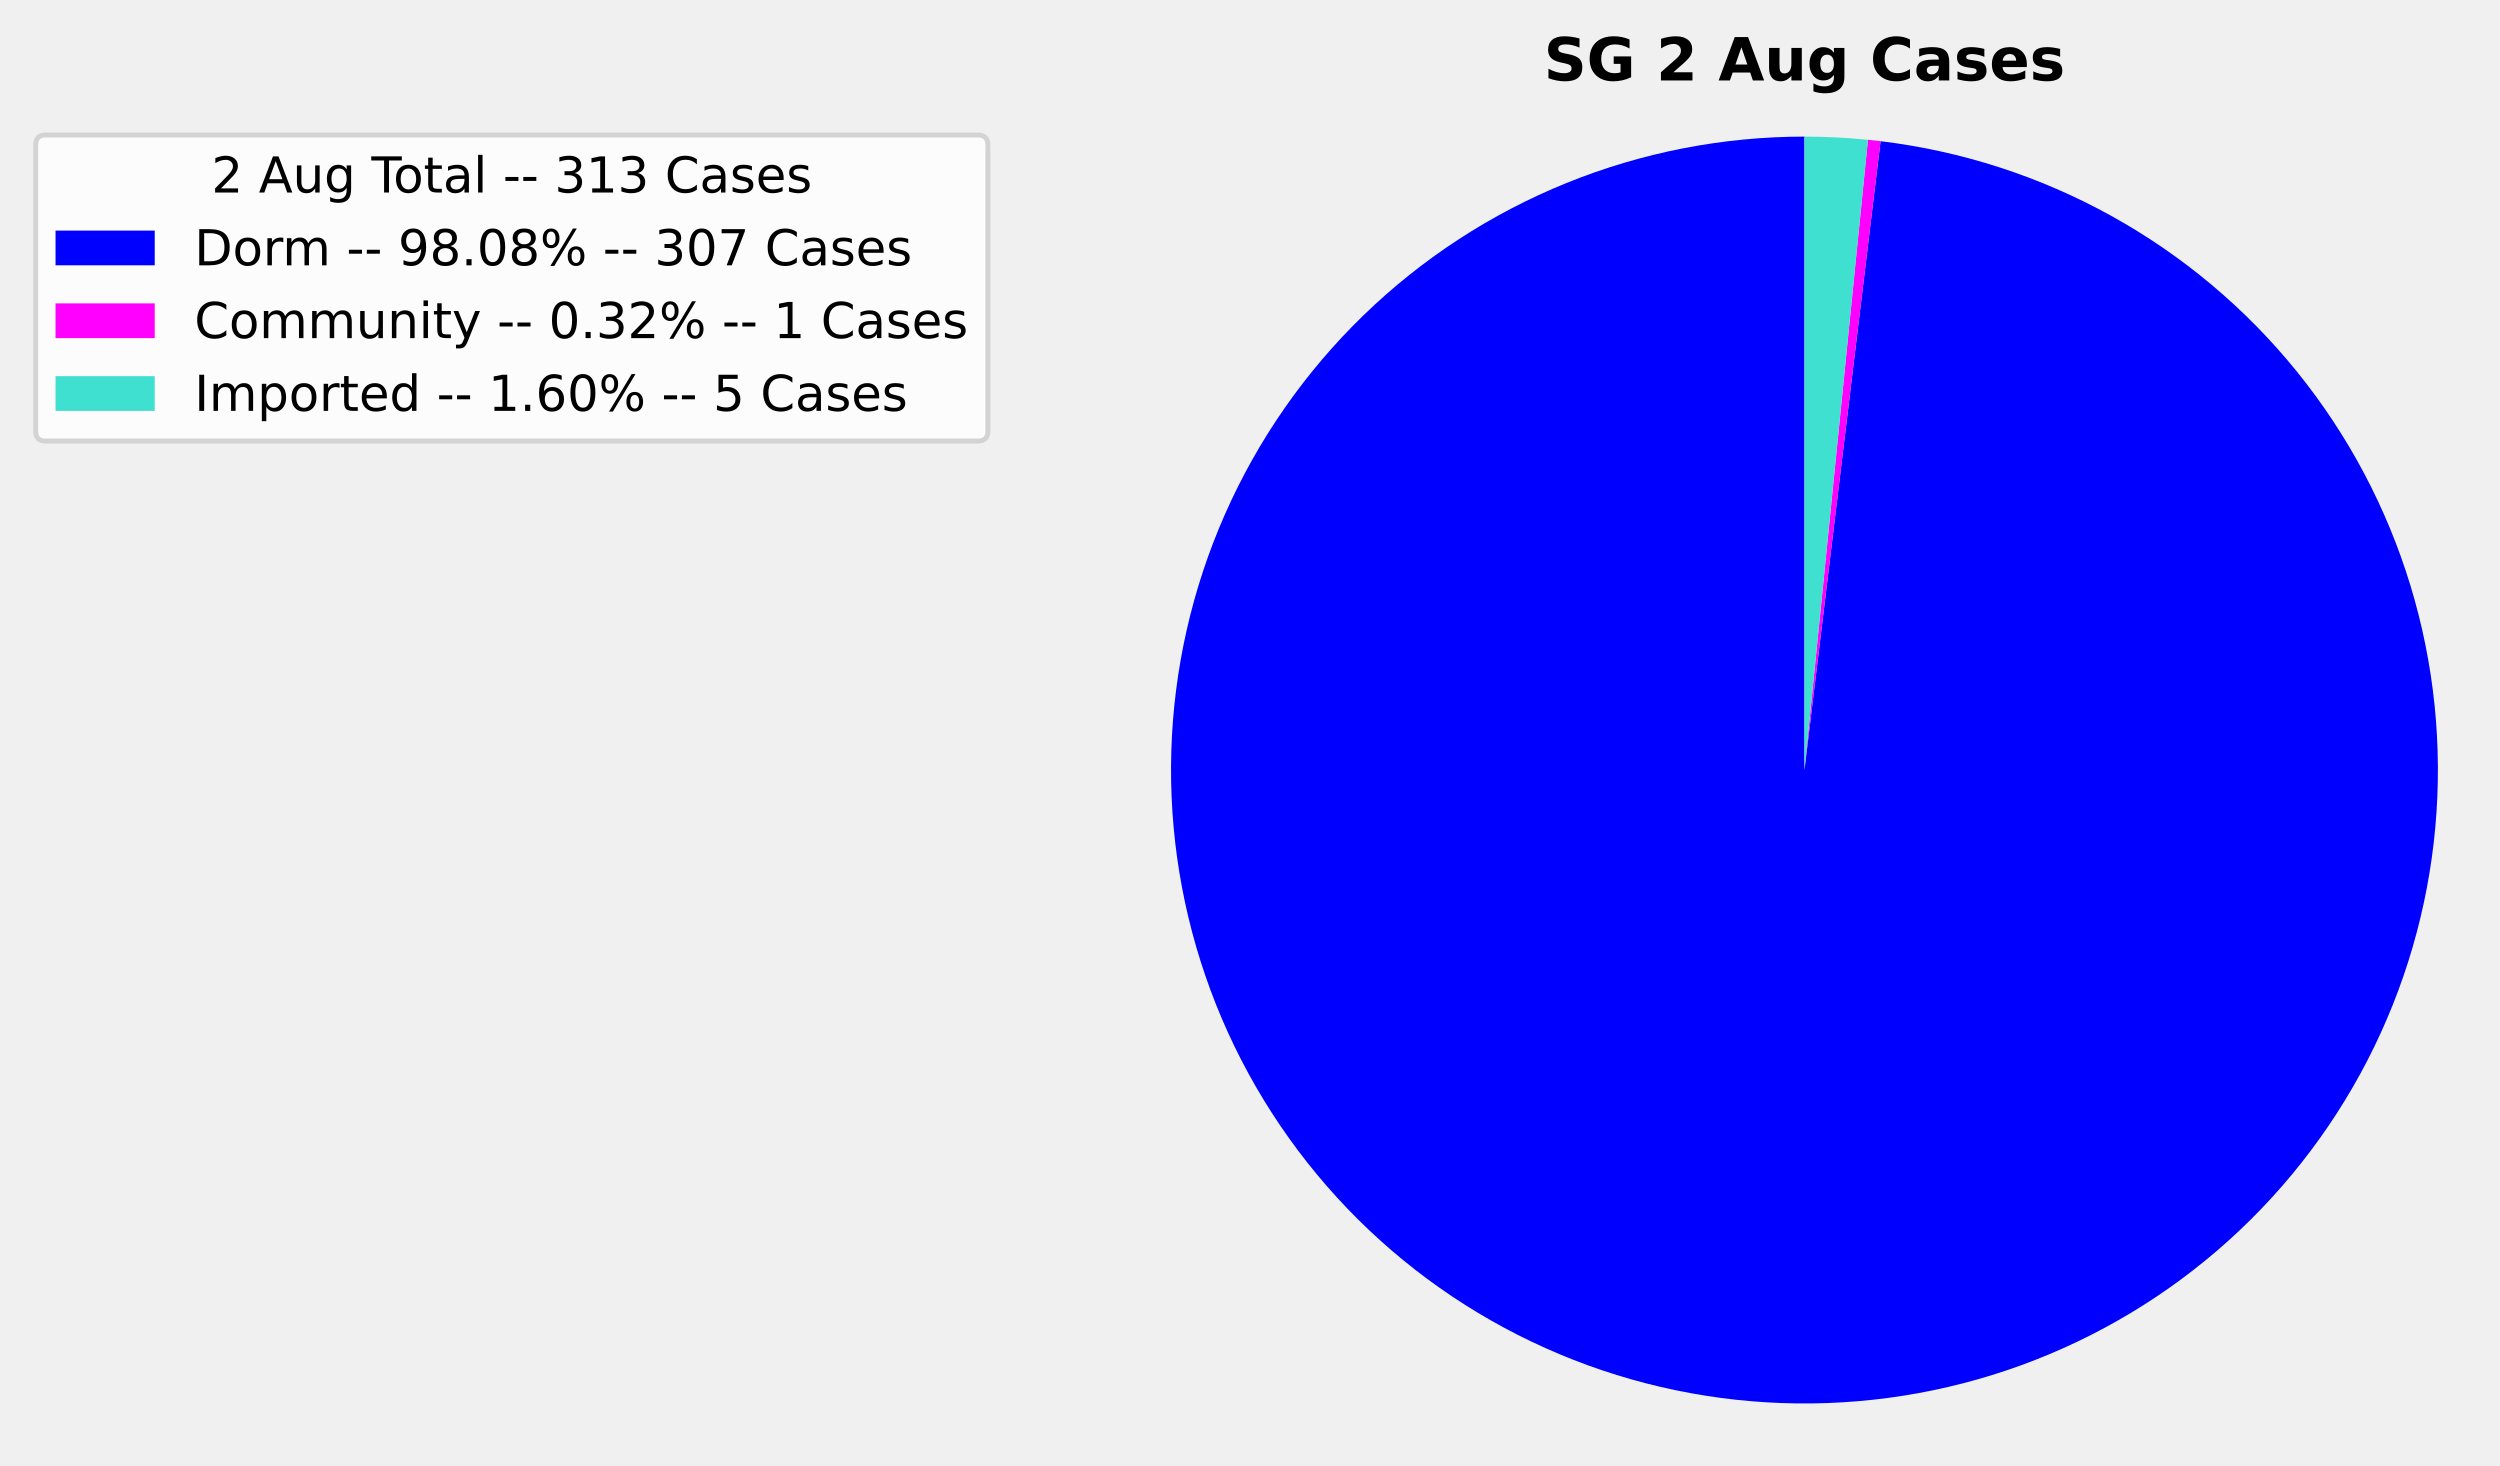
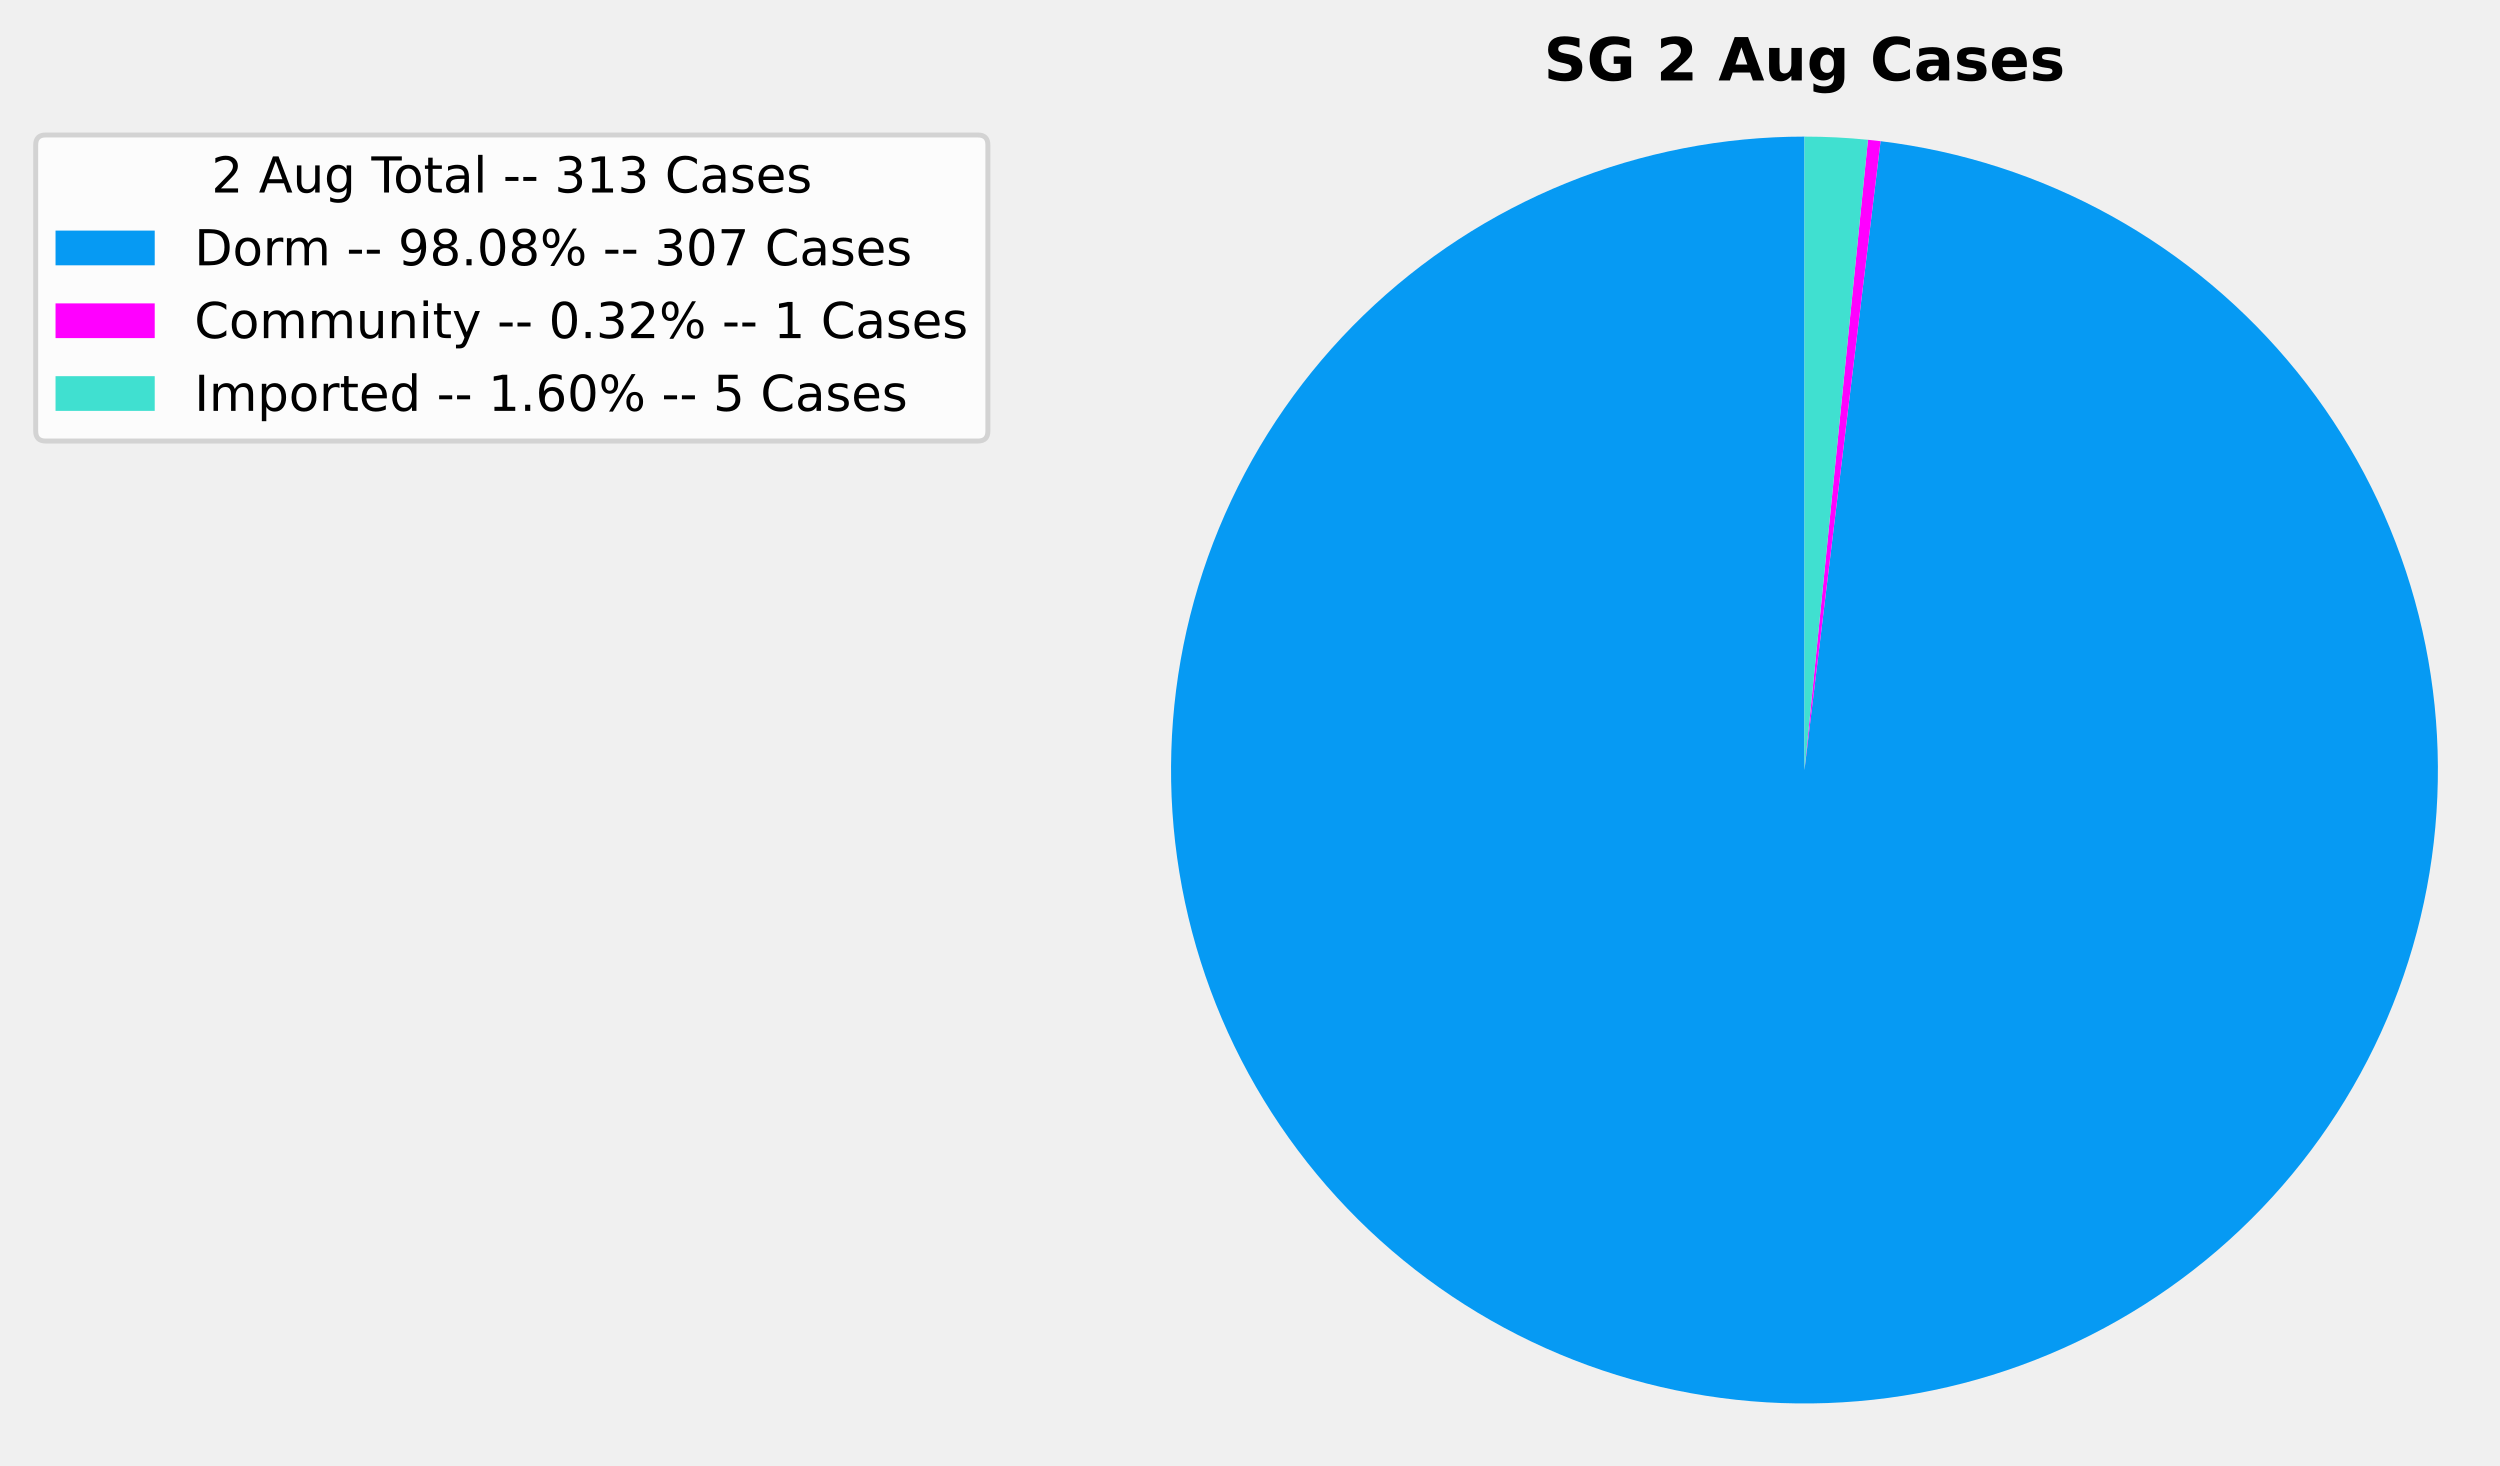
<svg xmlns="http://www.w3.org/2000/svg" xmlns:xlink="http://www.w3.org/1999/xlink" height="295.536pt" version="1.1" viewBox="0 0 504.133 295.536" width="504.133pt">
  <defs>
    <style type="text/css">
*{stroke-linecap:butt;stroke-linejoin:round;}
  </style>
  </defs>
  <g id="figure_1">
    <g id="patch_1">
      <path d="M -0 295.536  L 504.133 295.536  L 504.133 0  L -0 0  z " style="fill:none;" />
    </g>
    <g id="axes_1">
      <g id="patch_2">
-         <path d="M 363.877 27.547  C 347.426 27.547 331.13 30.724 315.885 36.905  C 300.64 43.086 286.731 52.154 274.925 63.609  C 263.119 75.065 253.637 88.694 247 103.746  C 240.363 118.798 236.696 134.992 236.201 151.435  C 235.705 167.878 238.391 184.262 244.11 199.687  C 249.829 215.111 258.474 229.286 269.569 241.432  C 280.664 253.577 294.002 263.466 308.847 270.553  C 323.693 277.64 339.768 281.793 356.189 282.783  C 372.609 283.773 389.068 281.581 404.657 276.329  C 420.246 271.078 434.675 262.863 447.149 252.139  C 459.623 241.414 469.909 228.381 477.44 213.755  C 484.971 199.13 489.606 183.187 491.09 166.803  C 492.574 150.42 490.879 133.903 486.099 118.163  C 481.318 102.422 473.542 87.753 463.198 74.961  C 452.854 62.17 440.136 51.497 425.744 43.529  C 411.352 35.561 395.555 30.449 379.224 28.472  L 363.877 155.28  L 363.877 27.547  z " style="fill:#0000ff;" />
+         <path d="M 363.877 27.547  C 347.426 27.547 331.13 30.724 315.885 36.905  C 300.64 43.086 286.731 52.154 274.925 63.609  C 263.119 75.065 253.637 88.694 247 103.746  C 240.363 118.798 236.696 134.992 236.201 151.435  C 235.705 167.878 238.391 184.262 244.11 199.687  C 249.829 215.111 258.474 229.286 269.569 241.432  C 280.664 253.577 294.002 263.466 308.847 270.553  C 323.693 277.64 339.768 281.793 356.189 282.783  C 372.609 283.773 389.068 281.581 404.657 276.329  C 420.246 271.078 434.675 262.863 447.149 252.139  C 459.623 241.414 469.909 228.381 477.44 213.755  C 484.971 199.13 489.606 183.187 491.09 166.803  C 492.574 150.42 490.879 133.903 486.099 118.163  C 481.318 102.422 473.542 87.753 463.198 74.961  C 452.854 62.17 440.136 51.497 425.744 43.529  C 411.352 35.561 395.555 30.449 379.224 28.472  L 363.877 155.28  L 363.877 27.547  z " style="fill:#069af3;" />
      </g>
      <g id="patch_3">
        <path d="M 379.224 28.472  C 378.8 28.421 378.375 28.371 377.951 28.324  C 377.526 28.277 377.101 28.232 376.676 28.189  L 363.877 155.28  L 379.224 28.472  z " style="fill:#ff00ff;" />
      </g>
      <g id="patch_4">
        <path d="M 376.676 28.189  C 374.55 27.975 372.418 27.815 370.284 27.707  C 368.15 27.6 366.013 27.547 363.877 27.547  L 363.877 155.28  L 376.676 28.189  z " style="fill:#40e0d0;" />
      </g>
      <g id="matplotlib.axis_1" />
      <g id="matplotlib.axis_2" />
      <g id="text_1">
        <defs>
          <path d="M 59.906 70.609  L 59.906 55.172  Q 53.906 57.859 48.188 59.219  Q 42.484 60.594 37.406 60.594  Q 30.672 60.594 27.438 58.734  Q 24.219 56.891 24.219 52.984  Q 24.219 50.047 26.391 48.406  Q 28.562 46.781 34.281 45.609  L 42.281 44  Q 54.438 41.547 59.562 36.562  Q 64.703 31.594 64.703 22.406  Q 64.703 10.359 57.547 4.469  Q 50.391 -1.422 35.688 -1.422  Q 28.766 -1.422 21.781 -0.094  Q 14.797 1.219 7.812 3.812  L 7.812 19.672  Q 14.797 15.969 21.312 14.078  Q 27.828 12.203 33.891 12.203  Q 40.047 12.203 43.312 14.25  Q 46.578 16.312 46.578 20.125  Q 46.578 23.531 44.359 25.391  Q 42.141 27.25 35.5 28.719  L 28.219 30.328  Q 17.281 32.672 12.219 37.797  Q 7.172 42.922 7.172 51.609  Q 7.172 62.5 14.203 68.359  Q 21.234 74.219 34.422 74.219  Q 40.438 74.219 46.781 73.312  Q 53.125 72.406 59.906 70.609  z " id="DejaVuSans-Bold-83" />
          <path d="M 74.703 5.422  Q 67.672 2 60.109 0.281  Q 52.547 -1.422 44.484 -1.422  Q 26.266 -1.422 15.625 8.766  Q 4.984 18.953 4.984 36.375  Q 4.984 54 15.812 64.109  Q 26.656 74.219 45.516 74.219  Q 52.781 74.219 59.438 72.844  Q 66.109 71.484 72.016 68.797  L 72.016 53.719  Q 65.922 57.172 59.891 58.875  Q 53.859 60.594 47.797 60.594  Q 36.578 60.594 30.5 54.312  Q 24.422 48.047 24.422 36.375  Q 24.422 24.812 30.281 18.5  Q 36.141 12.203 46.922 12.203  Q 49.859 12.203 52.375 12.562  Q 54.891 12.938 56.891 13.719  L 56.891 27.875  L 45.406 27.875  L 45.406 40.484  L 74.703 40.484  z " id="DejaVuSans-Bold-71" />
          <path id="DejaVuSans-Bold-32" />
          <path d="M 28.812 13.812  L 60.891 13.812  L 60.891 0  L 7.906 0  L 7.906 13.812  L 34.516 37.312  Q 38.094 40.531 39.797 43.609  Q 41.5 46.688 41.5 50  Q 41.5 55.125 38.062 58.25  Q 34.625 61.375 28.906 61.375  Q 24.516 61.375 19.281 59.5  Q 14.062 57.625 8.109 53.906  L 8.109 69.922  Q 14.453 72.016 20.656 73.109  Q 26.859 74.219 32.812 74.219  Q 45.906 74.219 53.156 68.453  Q 60.406 62.703 60.406 52.391  Q 60.406 46.438 57.328 41.281  Q 54.25 36.141 44.391 27.484  z " id="DejaVuSans-Bold-50" />
          <path d="M 53.422 13.281  L 24.031 13.281  L 19.391 0  L 0.484 0  L 27.484 72.906  L 49.906 72.906  L 76.906 0  L 58.016 0  z M 28.719 26.812  L 48.688 26.812  L 38.719 55.812  z " id="DejaVuSans-Bold-65" />
          <path d="M 7.812 21.297  L 7.812 54.688  L 25.391 54.688  L 25.391 49.219  Q 25.391 44.781 25.344 38.062  Q 25.297 31.344 25.297 29.109  Q 25.297 22.516 25.641 19.609  Q 25.984 16.703 26.812 15.375  Q 27.875 13.672 29.609 12.734  Q 31.344 11.812 33.594 11.812  Q 39.062 11.812 42.188 16.016  Q 45.312 20.219 45.312 27.688  L 45.312 54.688  L 62.797 54.688  L 62.797 0  L 45.312 0  L 45.312 7.906  Q 41.359 3.125 36.938 0.844  Q 32.516 -1.422 27.203 -1.422  Q 17.719 -1.422 12.766 4.391  Q 7.812 10.203 7.812 21.297  z " id="DejaVuSans-Bold-117" />
          <path d="M 45.609 9.281  Q 42 4.5 37.641 2.25  Q 33.297 0 27.594 0  Q 17.578 0 11.031 7.875  Q 4.5 15.766 4.5 27.984  Q 4.5 40.234 11.031 48.062  Q 17.578 55.906 27.594 55.906  Q 33.297 55.906 37.641 53.656  Q 42 51.422 45.609 46.578  L 45.609 54.688  L 63.188 54.688  L 63.188 5.516  Q 63.188 -7.672 54.859 -14.625  Q 46.531 -21.578 30.719 -21.578  Q 25.594 -21.578 20.797 -20.797  Q 16.016 -20.016 11.188 -18.406  L 11.188 -4.781  Q 15.766 -7.422 20.156 -8.719  Q 24.562 -10.016 29 -10.016  Q 37.594 -10.016 41.594 -6.25  Q 45.609 -2.484 45.609 5.516  z M 34.078 43.312  Q 28.656 43.312 25.625 39.297  Q 22.609 35.297 22.609 27.984  Q 22.609 20.453 25.531 16.578  Q 28.469 12.703 34.078 12.703  Q 39.547 12.703 42.578 16.703  Q 45.609 20.703 45.609 27.984  Q 45.609 35.297 42.578 39.297  Q 39.547 43.312 34.078 43.312  z " id="DejaVuSans-Bold-103" />
          <path d="M 67 4  Q 61.812 1.312 56.203 -0.047  Q 50.594 -1.422 44.484 -1.422  Q 26.266 -1.422 15.625 8.766  Q 4.984 18.953 4.984 36.375  Q 4.984 53.859 15.625 64.031  Q 26.266 74.219 44.484 74.219  Q 50.594 74.219 56.203 72.844  Q 61.812 71.484 67 68.797  L 67 53.719  Q 61.766 57.281 56.688 58.938  Q 51.609 60.594 46 60.594  Q 35.938 60.594 30.172 54.141  Q 24.422 47.703 24.422 36.375  Q 24.422 25.094 30.172 18.641  Q 35.938 12.203 46 12.203  Q 51.609 12.203 56.688 13.859  Q 61.766 15.531 67 19.094  z " id="DejaVuSans-Bold-67" />
          <path d="M 32.906 24.609  Q 27.438 24.609 24.672 22.75  Q 21.922 20.906 21.922 17.281  Q 21.922 13.969 24.141 12.078  Q 26.375 10.203 30.328 10.203  Q 35.25 10.203 38.625 13.734  Q 42 17.281 42 22.609  L 42 24.609  z M 59.625 31.203  L 59.625 0  L 42 0  L 42 8.109  Q 38.484 3.125 34.078 0.844  Q 29.688 -1.422 23.391 -1.422  Q 14.891 -1.422 9.594 3.531  Q 4.297 8.5 4.297 16.406  Q 4.297 26.031 10.906 30.516  Q 17.531 35.016 31.688 35.016  L 42 35.016  L 42 36.375  Q 42 40.531 38.719 42.453  Q 35.453 44.391 28.516 44.391  Q 22.906 44.391 18.062 43.266  Q 13.234 42.141 9.078 39.891  L 9.078 53.219  Q 14.703 54.594 20.359 55.297  Q 26.031 56 31.688 56  Q 46.484 56 53.047 50.172  Q 59.625 44.344 59.625 31.203  z " id="DejaVuSans-Bold-97" />
          <path d="M 51.125 52.984  L 51.125 39.703  Q 45.516 42.047 40.281 43.219  Q 35.062 44.391 30.422 44.391  Q 25.438 44.391 23.016 43.141  Q 20.609 41.891 20.609 39.312  Q 20.609 37.203 22.438 36.078  Q 24.266 34.969 29 34.422  L 32.078 33.984  Q 45.516 32.281 50.141 28.375  Q 54.781 24.469 54.781 16.109  Q 54.781 7.375 48.328 2.969  Q 41.891 -1.422 29.109 -1.422  Q 23.688 -1.422 17.891 -0.562  Q 12.109 0.297 6 2  L 6 15.281  Q 11.234 12.75 16.719 11.469  Q 22.219 10.203 27.875 10.203  Q 33.016 10.203 35.594 11.609  Q 38.188 13.031 38.188 15.828  Q 38.188 18.172 36.406 19.312  Q 34.625 20.453 29.297 21.094  L 26.219 21.484  Q 14.547 22.953 9.859 26.906  Q 5.172 30.859 5.172 38.922  Q 5.172 47.609 11.125 51.797  Q 17.094 56 29.391 56  Q 34.234 56 39.547 55.266  Q 44.875 54.547 51.125 52.984  z " id="DejaVuSans-Bold-115" />
          <path d="M 62.984 27.484  L 62.984 22.516  L 22.125 22.516  Q 22.75 16.359 26.562 13.281  Q 30.375 10.203 37.203 10.203  Q 42.719 10.203 48.5 11.844  Q 54.297 13.484 60.406 16.797  L 60.406 3.328  Q 54.203 0.984 48 -0.219  Q 41.797 -1.422 35.594 -1.422  Q 20.75 -1.422 12.516 6.125  Q 4.297 13.672 4.297 27.297  Q 4.297 40.672 12.375 48.328  Q 20.453 56 34.625 56  Q 47.516 56 55.25 48.234  Q 62.984 40.484 62.984 27.484  z M 45.016 33.297  Q 45.016 38.281 42.109 41.328  Q 39.203 44.391 34.516 44.391  Q 29.438 44.391 26.266 41.531  Q 23.094 38.672 22.312 33.297  z " id="DejaVuSans-Bold-101" />
        </defs>
        <g transform="translate(311.3166 16.22437)scale(0.12 -0.12)">
          <use xlink:href="#DejaVuSans-Bold-83" />
          <use x="72.021" xlink:href="#DejaVuSans-Bold-71" />
          <use x="154.102" xlink:href="#DejaVuSans-Bold-32" />
          <use x="188.916" xlink:href="#DejaVuSans-Bold-50" />
          <use x="258.496" xlink:href="#DejaVuSans-Bold-32" />
          <use x="293.311" xlink:href="#DejaVuSans-Bold-65" />
          <use x="370.703" xlink:href="#DejaVuSans-Bold-117" />
          <use x="441.895" xlink:href="#DejaVuSans-Bold-103" />
          <use x="513.477" xlink:href="#DejaVuSans-Bold-32" />
          <use x="548.291" xlink:href="#DejaVuSans-Bold-67" />
          <use x="621.68" xlink:href="#DejaVuSans-Bold-97" />
          <use x="689.16" xlink:href="#DejaVuSans-Bold-115" />
          <use x="748.682" xlink:href="#DejaVuSans-Bold-101" />
          <use x="816.504" xlink:href="#DejaVuSans-Bold-115" />
        </g>
      </g>
      <g id="legend_1">
        <g id="patch_5">
          <path d="M 9.2 88.937  L 197.209 88.937  Q 199.209 88.937 199.209 86.937  L 199.209 29.224  Q 199.209 27.224 197.209 27.224  L 9.2 27.224  Q 7.2 27.224 7.2 29.224  L 7.2 86.937  Q 7.2 88.937 9.2 88.937  z " style="fill:#ffffff;opacity:0.8;stroke:#cccccc;stroke-linejoin:miter;" />
        </g>
        <g id="text_2">
          <defs>
            <path d="M 19.188 8.297  L 53.609 8.297  L 53.609 0  L 7.328 0  L 7.328 8.297  Q 12.938 14.109 22.625 23.891  Q 32.328 33.688 34.812 36.531  Q 39.547 41.844 41.422 45.531  Q 43.312 49.219 43.312 52.781  Q 43.312 58.594 39.234 62.25  Q 35.156 65.922 28.609 65.922  Q 23.969 65.922 18.812 64.312  Q 13.672 62.703 7.812 59.422  L 7.812 69.391  Q 13.766 71.781 18.938 73  Q 24.125 74.219 28.422 74.219  Q 39.75 74.219 46.484 68.547  Q 53.219 62.891 53.219 53.422  Q 53.219 48.922 51.531 44.891  Q 49.859 40.875 45.406 35.406  Q 44.188 33.984 37.641 27.219  Q 31.109 20.453 19.188 8.297  z " id="DejaVuSans-50" />
            <path id="DejaVuSans-32" />
            <path d="M 34.188 63.188  L 20.797 26.906  L 47.609 26.906  z M 28.609 72.906  L 39.797 72.906  L 67.578 0  L 57.328 0  L 50.688 18.703  L 17.828 18.703  L 11.188 0  L 0.781 0  z " id="DejaVuSans-65" />
            <path d="M 8.5 21.578  L 8.5 54.688  L 17.484 54.688  L 17.484 21.922  Q 17.484 14.156 20.5 10.266  Q 23.531 6.391 29.594 6.391  Q 36.859 6.391 41.078 11.031  Q 45.312 15.672 45.312 23.688  L 45.312 54.688  L 54.297 54.688  L 54.297 0  L 45.312 0  L 45.312 8.406  Q 42.047 3.422 37.719 1  Q 33.406 -1.422 27.688 -1.422  Q 18.266 -1.422 13.375 4.438  Q 8.5 10.297 8.5 21.578  z M 31.109 56  z " id="DejaVuSans-117" />
            <path d="M 45.406 27.984  Q 45.406 37.75 41.375 43.109  Q 37.359 48.484 30.078 48.484  Q 22.859 48.484 18.828 43.109  Q 14.797 37.75 14.797 27.984  Q 14.797 18.266 18.828 12.891  Q 22.859 7.516 30.078 7.516  Q 37.359 7.516 41.375 12.891  Q 45.406 18.266 45.406 27.984  z M 54.391 6.781  Q 54.391 -7.172 48.188 -13.984  Q 42 -20.797 29.203 -20.797  Q 24.469 -20.797 20.266 -20.094  Q 16.062 -19.391 12.109 -17.922  L 12.109 -9.188  Q 16.062 -11.328 19.922 -12.344  Q 23.781 -13.375 27.781 -13.375  Q 36.625 -13.375 41.016 -8.766  Q 45.406 -4.156 45.406 5.172  L 45.406 9.625  Q 42.625 4.781 38.281 2.391  Q 33.938 0 27.875 0  Q 17.828 0 11.672 7.656  Q 5.516 15.328 5.516 27.984  Q 5.516 40.672 11.672 48.328  Q 17.828 56 27.875 56  Q 33.938 56 38.281 53.609  Q 42.625 51.219 45.406 46.391  L 45.406 54.688  L 54.391 54.688  z " id="DejaVuSans-103" />
            <path d="M -0.297 72.906  L 61.375 72.906  L 61.375 64.594  L 35.5 64.594  L 35.5 0  L 25.594 0  L 25.594 64.594  L -0.297 64.594  z " id="DejaVuSans-84" />
            <path d="M 30.609 48.391  Q 23.391 48.391 19.188 42.75  Q 14.984 37.109 14.984 27.297  Q 14.984 17.484 19.156 11.844  Q 23.344 6.203 30.609 6.203  Q 37.797 6.203 41.984 11.859  Q 46.188 17.531 46.188 27.297  Q 46.188 37.016 41.984 42.703  Q 37.797 48.391 30.609 48.391  z M 30.609 56  Q 42.328 56 49.016 48.375  Q 55.719 40.766 55.719 27.297  Q 55.719 13.875 49.016 6.219  Q 42.328 -1.422 30.609 -1.422  Q 18.844 -1.422 12.172 6.219  Q 5.516 13.875 5.516 27.297  Q 5.516 40.766 12.172 48.375  Q 18.844 56 30.609 56  z " id="DejaVuSans-111" />
            <path d="M 18.312 70.219  L 18.312 54.688  L 36.812 54.688  L 36.812 47.703  L 18.312 47.703  L 18.312 18.016  Q 18.312 11.328 20.141 9.422  Q 21.969 7.516 27.594 7.516  L 36.812 7.516  L 36.812 0  L 27.594 0  Q 17.188 0 13.234 3.875  Q 9.281 7.766 9.281 18.016  L 9.281 47.703  L 2.688 47.703  L 2.688 54.688  L 9.281 54.688  L 9.281 70.219  z " id="DejaVuSans-116" />
            <path d="M 34.281 27.484  Q 23.391 27.484 19.188 25  Q 14.984 22.516 14.984 16.5  Q 14.984 11.719 18.141 8.906  Q 21.297 6.109 26.703 6.109  Q 34.188 6.109 38.703 11.406  Q 43.219 16.703 43.219 25.484  L 43.219 27.484  z M 52.203 31.203  L 52.203 0  L 43.219 0  L 43.219 8.297  Q 40.141 3.328 35.547 0.953  Q 30.953 -1.422 24.312 -1.422  Q 15.922 -1.422 10.953 3.297  Q 6 8.016 6 15.922  Q 6 25.141 12.172 29.828  Q 18.359 34.516 30.609 34.516  L 43.219 34.516  L 43.219 35.406  Q 43.219 41.609 39.141 45  Q 35.062 48.391 27.688 48.391  Q 23 48.391 18.547 47.266  Q 14.109 46.141 10.016 43.891  L 10.016 52.203  Q 14.938 54.109 19.578 55.047  Q 24.219 56 28.609 56  Q 40.484 56 46.344 49.844  Q 52.203 43.703 52.203 31.203  z " id="DejaVuSans-97" />
            <path d="M 9.422 75.984  L 18.406 75.984  L 18.406 0  L 9.422 0  z " id="DejaVuSans-108" />
            <path d="M 4.891 31.391  L 31.203 31.391  L 31.203 23.391  L 4.891 23.391  z " id="DejaVuSans-45" />
            <path d="M 40.578 39.312  Q 47.656 37.797 51.625 33  Q 55.609 28.219 55.609 21.188  Q 55.609 10.406 48.188 4.484  Q 40.766 -1.422 27.094 -1.422  Q 22.516 -1.422 17.656 -0.516  Q 12.797 0.391 7.625 2.203  L 7.625 11.719  Q 11.719 9.328 16.594 8.109  Q 21.484 6.891 26.812 6.891  Q 36.078 6.891 40.938 10.547  Q 45.797 14.203 45.797 21.188  Q 45.797 27.641 41.281 31.266  Q 36.766 34.906 28.719 34.906  L 20.219 34.906  L 20.219 43.016  L 29.109 43.016  Q 36.375 43.016 40.234 45.922  Q 44.094 48.828 44.094 54.297  Q 44.094 59.906 40.109 62.906  Q 36.141 65.922 28.719 65.922  Q 24.656 65.922 20.016 65.031  Q 15.375 64.156 9.812 62.312  L 9.812 71.094  Q 15.438 72.656 20.344 73.438  Q 25.25 74.219 29.594 74.219  Q 40.828 74.219 47.359 69.109  Q 53.906 64.016 53.906 55.328  Q 53.906 49.266 50.438 45.094  Q 46.969 40.922 40.578 39.312  z " id="DejaVuSans-51" />
            <path d="M 12.406 8.297  L 28.516 8.297  L 28.516 63.922  L 10.984 60.406  L 10.984 69.391  L 28.422 72.906  L 38.281 72.906  L 38.281 8.297  L 54.391 8.297  L 54.391 0  L 12.406 0  z " id="DejaVuSans-49" />
            <path d="M 64.406 67.281  L 64.406 56.891  Q 59.422 61.531 53.781 63.812  Q 48.141 66.109 41.797 66.109  Q 29.297 66.109 22.656 58.469  Q 16.016 50.828 16.016 36.375  Q 16.016 21.969 22.656 14.328  Q 29.297 6.688 41.797 6.688  Q 48.141 6.688 53.781 8.984  Q 59.422 11.281 64.406 15.922  L 64.406 5.609  Q 59.234 2.094 53.438 0.328  Q 47.656 -1.422 41.219 -1.422  Q 24.656 -1.422 15.125 8.703  Q 5.609 18.844 5.609 36.375  Q 5.609 53.953 15.125 64.078  Q 24.656 74.219 41.219 74.219  Q 47.75 74.219 53.531 72.484  Q 59.328 70.75 64.406 67.281  z " id="DejaVuSans-67" />
            <path d="M 44.281 53.078  L 44.281 44.578  Q 40.484 46.531 36.375 47.5  Q 32.281 48.484 27.875 48.484  Q 21.188 48.484 17.844 46.438  Q 14.5 44.391 14.5 40.281  Q 14.5 37.156 16.891 35.375  Q 19.281 33.594 26.516 31.984  L 29.594 31.297  Q 39.156 29.25 43.188 25.516  Q 47.219 21.781 47.219 15.094  Q 47.219 7.469 41.188 3.016  Q 35.156 -1.422 24.609 -1.422  Q 20.219 -1.422 15.453 -0.562  Q 10.688 0.297 5.422 2  L 5.422 11.281  Q 10.406 8.688 15.234 7.391  Q 20.062 6.109 24.812 6.109  Q 31.156 6.109 34.562 8.281  Q 37.984 10.453 37.984 14.406  Q 37.984 18.062 35.516 20.016  Q 33.062 21.969 24.703 23.781  L 21.578 24.516  Q 13.234 26.266 9.516 29.906  Q 5.812 33.547 5.812 39.891  Q 5.812 47.609 11.281 51.797  Q 16.75 56 26.812 56  Q 31.781 56 36.172 55.266  Q 40.578 54.547 44.281 53.078  z " id="DejaVuSans-115" />
            <path d="M 56.203 29.594  L 56.203 25.203  L 14.891 25.203  Q 15.484 15.922 20.484 11.062  Q 25.484 6.203 34.422 6.203  Q 39.594 6.203 44.453 7.469  Q 49.312 8.734 54.109 11.281  L 54.109 2.781  Q 49.266 0.734 44.188 -0.344  Q 39.109 -1.422 33.891 -1.422  Q 20.797 -1.422 13.156 6.188  Q 5.516 13.812 5.516 26.812  Q 5.516 40.234 12.766 48.109  Q 20.016 56 32.328 56  Q 43.359 56 49.781 48.891  Q 56.203 41.797 56.203 29.594  z M 47.219 32.234  Q 47.125 39.594 43.094 43.984  Q 39.062 48.391 32.422 48.391  Q 24.906 48.391 20.391 44.141  Q 15.875 39.891 15.188 32.172  z " id="DejaVuSans-101" />
          </defs>
          <g transform="translate(42.64531 38.82281)scale(0.1 -0.1)">
            <use xlink:href="#DejaVuSans-50" />
            <use x="63.623" xlink:href="#DejaVuSans-32" />
            <use x="95.41" xlink:href="#DejaVuSans-65" />
            <use x="163.818" xlink:href="#DejaVuSans-117" />
            <use x="227.197" xlink:href="#DejaVuSans-103" />
            <use x="290.674" xlink:href="#DejaVuSans-32" />
            <use x="322.461" xlink:href="#DejaVuSans-84" />
            <use x="366.545" xlink:href="#DejaVuSans-111" />
            <use x="427.727" xlink:href="#DejaVuSans-116" />
            <use x="466.936" xlink:href="#DejaVuSans-97" />
            <use x="528.215" xlink:href="#DejaVuSans-108" />
            <use x="555.998" xlink:href="#DejaVuSans-32" />
            <use x="587.785" xlink:href="#DejaVuSans-45" />
            <use x="623.869" xlink:href="#DejaVuSans-45" />
            <use x="659.953" xlink:href="#DejaVuSans-32" />
            <use x="691.74" xlink:href="#DejaVuSans-51" />
            <use x="755.363" xlink:href="#DejaVuSans-49" />
            <use x="818.986" xlink:href="#DejaVuSans-51" />
            <use x="882.609" xlink:href="#DejaVuSans-32" />
            <use x="914.396" xlink:href="#DejaVuSans-67" />
            <use x="984.221" xlink:href="#DejaVuSans-97" />
            <use x="1045.5" xlink:href="#DejaVuSans-115" />
            <use x="1097.6" xlink:href="#DejaVuSans-101" />
            <use x="1159.123" xlink:href="#DejaVuSans-115" />
          </g>
        </g>
        <g id="patch_6">
-           <path d="M 11.2 53.501  L 31.2 53.501  L 31.2 46.501  L 11.2 46.501  z " style="fill:#0000ff;" />
+           <path d="M 11.2 53.501  L 31.2 53.501  L 31.2 46.501  L 11.2 46.501  z " style="fill:#069af3;" />
        </g>
        <g id="text_3">
          <defs>
            <path d="M 19.672 64.797  L 19.672 8.109  L 31.594 8.109  Q 46.688 8.109 53.688 14.938  Q 60.688 21.781 60.688 36.531  Q 60.688 51.172 53.688 57.984  Q 46.688 64.797 31.594 64.797  z M 9.812 72.906  L 30.078 72.906  Q 51.266 72.906 61.172 64.094  Q 71.094 55.281 71.094 36.531  Q 71.094 17.672 61.125 8.828  Q 51.172 0 30.078 0  L 9.812 0  z " id="DejaVuSans-68" />
            <path d="M 41.109 46.297  Q 39.594 47.172 37.812 47.578  Q 36.031 48 33.891 48  Q 26.266 48 22.188 43.047  Q 18.109 38.094 18.109 28.812  L 18.109 0  L 9.078 0  L 9.078 54.688  L 18.109 54.688  L 18.109 46.188  Q 20.953 51.172 25.484 53.578  Q 30.031 56 36.531 56  Q 37.453 56 38.578 55.875  Q 39.703 55.766 41.062 55.516  z " id="DejaVuSans-114" />
            <path d="M 52 44.188  Q 55.375 50.25 60.062 53.125  Q 64.75 56 71.094 56  Q 79.641 56 84.281 50.016  Q 88.922 44.047 88.922 33.016  L 88.922 0  L 79.891 0  L 79.891 32.719  Q 79.891 40.578 77.094 44.375  Q 74.312 48.188 68.609 48.188  Q 61.625 48.188 57.562 43.547  Q 53.516 38.922 53.516 30.906  L 53.516 0  L 44.484 0  L 44.484 32.719  Q 44.484 40.625 41.703 44.406  Q 38.922 48.188 33.109 48.188  Q 26.219 48.188 22.156 43.531  Q 18.109 38.875 18.109 30.906  L 18.109 0  L 9.078 0  L 9.078 54.688  L 18.109 54.688  L 18.109 46.188  Q 21.188 51.219 25.484 53.609  Q 29.781 56 35.688 56  Q 41.656 56 45.828 52.969  Q 50 49.953 52 44.188  z " id="DejaVuSans-109" />
            <path d="M 10.984 1.516  L 10.984 10.5  Q 14.703 8.734 18.5 7.812  Q 22.312 6.891 25.984 6.891  Q 35.75 6.891 40.891 13.453  Q 46.047 20.016 46.781 33.406  Q 43.953 29.203 39.594 26.953  Q 35.25 24.703 29.984 24.703  Q 19.047 24.703 12.672 31.312  Q 6.297 37.938 6.297 49.422  Q 6.297 60.641 12.938 67.422  Q 19.578 74.219 30.609 74.219  Q 43.266 74.219 49.922 64.516  Q 56.594 54.828 56.594 36.375  Q 56.594 19.141 48.406 8.859  Q 40.234 -1.422 26.422 -1.422  Q 22.703 -1.422 18.891 -0.688  Q 15.094 0.047 10.984 1.516  z M 30.609 32.422  Q 37.25 32.422 41.125 36.953  Q 45.016 41.5 45.016 49.422  Q 45.016 57.281 41.125 61.844  Q 37.25 66.406 30.609 66.406  Q 23.969 66.406 20.094 61.844  Q 16.219 57.281 16.219 49.422  Q 16.219 41.5 20.094 36.953  Q 23.969 32.422 30.609 32.422  z " id="DejaVuSans-57" />
            <path d="M 31.781 34.625  Q 24.75 34.625 20.719 30.859  Q 16.703 27.094 16.703 20.516  Q 16.703 13.922 20.719 10.156  Q 24.75 6.391 31.781 6.391  Q 38.812 6.391 42.859 10.172  Q 46.922 13.969 46.922 20.516  Q 46.922 27.094 42.891 30.859  Q 38.875 34.625 31.781 34.625  z M 21.922 38.812  Q 15.578 40.375 12.031 44.719  Q 8.5 49.078 8.5 55.328  Q 8.5 64.062 14.719 69.141  Q 20.953 74.219 31.781 74.219  Q 42.672 74.219 48.875 69.141  Q 55.078 64.062 55.078 55.328  Q 55.078 49.078 51.531 44.719  Q 48 40.375 41.703 38.812  Q 48.828 37.156 52.797 32.312  Q 56.781 27.484 56.781 20.516  Q 56.781 9.906 50.312 4.234  Q 43.844 -1.422 31.781 -1.422  Q 19.734 -1.422 13.25 4.234  Q 6.781 9.906 6.781 20.516  Q 6.781 27.484 10.781 32.312  Q 14.797 37.156 21.922 38.812  z M 18.312 54.391  Q 18.312 48.734 21.844 45.562  Q 25.391 42.391 31.781 42.391  Q 38.141 42.391 41.719 45.562  Q 45.312 48.734 45.312 54.391  Q 45.312 60.062 41.719 63.234  Q 38.141 66.406 31.781 66.406  Q 25.391 66.406 21.844 63.234  Q 18.312 60.062 18.312 54.391  z " id="DejaVuSans-56" />
            <path d="M 10.688 12.406  L 21 12.406  L 21 0  L 10.688 0  z " id="DejaVuSans-46" />
            <path d="M 31.781 66.406  Q 24.172 66.406 20.328 58.906  Q 16.5 51.422 16.5 36.375  Q 16.5 21.391 20.328 13.891  Q 24.172 6.391 31.781 6.391  Q 39.453 6.391 43.281 13.891  Q 47.125 21.391 47.125 36.375  Q 47.125 51.422 43.281 58.906  Q 39.453 66.406 31.781 66.406  z M 31.781 74.219  Q 44.047 74.219 50.516 64.516  Q 56.984 54.828 56.984 36.375  Q 56.984 17.969 50.516 8.266  Q 44.047 -1.422 31.781 -1.422  Q 19.531 -1.422 13.062 8.266  Q 6.594 17.969 6.594 36.375  Q 6.594 54.828 13.062 64.516  Q 19.531 74.219 31.781 74.219  z " id="DejaVuSans-48" />
            <path d="M 72.703 32.078  Q 68.453 32.078 66.031 28.469  Q 63.625 24.859 63.625 18.406  Q 63.625 12.062 66.031 8.422  Q 68.453 4.781 72.703 4.781  Q 76.859 4.781 79.266 8.422  Q 81.688 12.062 81.688 18.406  Q 81.688 24.812 79.266 28.438  Q 76.859 32.078 72.703 32.078  z M 72.703 38.281  Q 80.422 38.281 84.953 32.906  Q 89.5 27.547 89.5 18.406  Q 89.5 9.281 84.938 3.922  Q 80.375 -1.422 72.703 -1.422  Q 64.891 -1.422 60.344 3.922  Q 55.812 9.281 55.812 18.406  Q 55.812 27.594 60.375 32.938  Q 64.938 38.281 72.703 38.281  z M 22.312 68.016  Q 18.109 68.016 15.688 64.375  Q 13.281 60.75 13.281 54.391  Q 13.281 47.953 15.672 44.328  Q 18.062 40.719 22.312 40.719  Q 26.562 40.719 28.969 44.328  Q 31.391 47.953 31.391 54.391  Q 31.391 60.688 28.953 64.344  Q 26.516 68.016 22.312 68.016  z M 66.406 74.219  L 74.219 74.219  L 28.609 -1.422  L 20.797 -1.422  z M 22.312 74.219  Q 30.031 74.219 34.609 68.875  Q 39.203 63.531 39.203 54.391  Q 39.203 45.172 34.641 39.844  Q 30.078 34.516 22.312 34.516  Q 14.547 34.516 10.031 39.859  Q 5.516 45.219 5.516 54.391  Q 5.516 63.484 10.047 68.844  Q 14.594 74.219 22.312 74.219  z " id="DejaVuSans-37" />
            <path d="M 8.203 72.906  L 55.078 72.906  L 55.078 68.703  L 28.609 0  L 18.312 0  L 43.219 64.594  L 8.203 64.594  z " id="DejaVuSans-55" />
          </defs>
          <g transform="translate(39.2 53.50094)scale(0.1 -0.1)">
            <use xlink:href="#DejaVuSans-68" />
            <use x="77.002" xlink:href="#DejaVuSans-111" />
            <use x="138.184" xlink:href="#DejaVuSans-114" />
            <use x="177.547" xlink:href="#DejaVuSans-109" />
            <use x="274.959" xlink:href="#DejaVuSans-32" />
            <use x="306.746" xlink:href="#DejaVuSans-45" />
            <use x="342.83" xlink:href="#DejaVuSans-45" />
            <use x="378.914" xlink:href="#DejaVuSans-32" />
            <use x="410.701" xlink:href="#DejaVuSans-57" />
            <use x="474.324" xlink:href="#DejaVuSans-56" />
            <use x="537.947" xlink:href="#DejaVuSans-46" />
            <use x="569.734" xlink:href="#DejaVuSans-48" />
            <use x="633.357" xlink:href="#DejaVuSans-56" />
            <use x="696.98" xlink:href="#DejaVuSans-37" />
            <use x="792" xlink:href="#DejaVuSans-32" />
            <use x="823.787" xlink:href="#DejaVuSans-45" />
            <use x="859.871" xlink:href="#DejaVuSans-45" />
            <use x="895.955" xlink:href="#DejaVuSans-32" />
            <use x="927.742" xlink:href="#DejaVuSans-51" />
            <use x="991.365" xlink:href="#DejaVuSans-48" />
            <use x="1054.988" xlink:href="#DejaVuSans-55" />
            <use x="1118.611" xlink:href="#DejaVuSans-32" />
            <use x="1150.398" xlink:href="#DejaVuSans-67" />
            <use x="1220.223" xlink:href="#DejaVuSans-97" />
            <use x="1281.502" xlink:href="#DejaVuSans-115" />
            <use x="1333.602" xlink:href="#DejaVuSans-101" />
            <use x="1395.125" xlink:href="#DejaVuSans-115" />
          </g>
        </g>
        <g id="patch_7">
          <path d="M 11.2 68.179  L 31.2 68.179  L 31.2 61.179  L 11.2 61.179  z " style="fill:#ff00ff;" />
        </g>
        <g id="text_4">
          <defs>
            <path d="M 54.891 33.016  L 54.891 0  L 45.906 0  L 45.906 32.719  Q 45.906 40.484 42.875 44.328  Q 39.844 48.188 33.797 48.188  Q 26.516 48.188 22.312 43.547  Q 18.109 38.922 18.109 30.906  L 18.109 0  L 9.078 0  L 9.078 54.688  L 18.109 54.688  L 18.109 46.188  Q 21.344 51.125 25.703 53.562  Q 30.078 56 35.797 56  Q 45.219 56 50.047 50.172  Q 54.891 44.344 54.891 33.016  z " id="DejaVuSans-110" />
            <path d="M 9.422 54.688  L 18.406 54.688  L 18.406 0  L 9.422 0  z M 9.422 75.984  L 18.406 75.984  L 18.406 64.594  L 9.422 64.594  z " id="DejaVuSans-105" />
            <path d="M 32.172 -5.078  Q 28.375 -14.844 24.75 -17.812  Q 21.141 -20.797 15.094 -20.797  L 7.906 -20.797  L 7.906 -13.281  L 13.188 -13.281  Q 16.891 -13.281 18.938 -11.516  Q 21 -9.766 23.484 -3.219  L 25.094 0.875  L 2.984 54.688  L 12.5 54.688  L 29.594 11.922  L 46.688 54.688  L 56.203 54.688  z " id="DejaVuSans-121" />
          </defs>
          <g transform="translate(39.2 68.17906)scale(0.1 -0.1)">
            <use xlink:href="#DejaVuSans-67" />
            <use x="69.824" xlink:href="#DejaVuSans-111" />
            <use x="131.006" xlink:href="#DejaVuSans-109" />
            <use x="228.418" xlink:href="#DejaVuSans-109" />
            <use x="325.83" xlink:href="#DejaVuSans-117" />
            <use x="389.209" xlink:href="#DejaVuSans-110" />
            <use x="452.588" xlink:href="#DejaVuSans-105" />
            <use x="480.371" xlink:href="#DejaVuSans-116" />
            <use x="519.58" xlink:href="#DejaVuSans-121" />
            <use x="578.76" xlink:href="#DejaVuSans-32" />
            <use x="610.547" xlink:href="#DejaVuSans-45" />
            <use x="646.631" xlink:href="#DejaVuSans-45" />
            <use x="682.715" xlink:href="#DejaVuSans-32" />
            <use x="714.502" xlink:href="#DejaVuSans-48" />
            <use x="778.125" xlink:href="#DejaVuSans-46" />
            <use x="809.912" xlink:href="#DejaVuSans-51" />
            <use x="873.535" xlink:href="#DejaVuSans-50" />
            <use x="937.158" xlink:href="#DejaVuSans-37" />
            <use x="1032.178" xlink:href="#DejaVuSans-32" />
            <use x="1063.965" xlink:href="#DejaVuSans-45" />
            <use x="1100.049" xlink:href="#DejaVuSans-45" />
            <use x="1136.133" xlink:href="#DejaVuSans-32" />
            <use x="1167.92" xlink:href="#DejaVuSans-49" />
            <use x="1231.543" xlink:href="#DejaVuSans-32" />
            <use x="1263.33" xlink:href="#DejaVuSans-67" />
            <use x="1333.154" xlink:href="#DejaVuSans-97" />
            <use x="1394.434" xlink:href="#DejaVuSans-115" />
            <use x="1446.533" xlink:href="#DejaVuSans-101" />
            <use x="1508.057" xlink:href="#DejaVuSans-115" />
          </g>
        </g>
        <g id="patch_8">
          <path d="M 11.2 82.857  L 31.2 82.857  L 31.2 75.857  L 11.2 75.857  z " style="fill:#40e0d0;" />
        </g>
        <g id="text_5">
          <defs>
            <path d="M 9.812 72.906  L 19.672 72.906  L 19.672 0  L 9.812 0  z " id="DejaVuSans-73" />
            <path d="M 18.109 8.203  L 18.109 -20.797  L 9.078 -20.797  L 9.078 54.688  L 18.109 54.688  L 18.109 46.391  Q 20.953 51.266 25.266 53.625  Q 29.594 56 35.594 56  Q 45.562 56 51.781 48.094  Q 58.016 40.188 58.016 27.297  Q 58.016 14.406 51.781 6.484  Q 45.562 -1.422 35.594 -1.422  Q 29.594 -1.422 25.266 0.953  Q 20.953 3.328 18.109 8.203  z M 48.688 27.297  Q 48.688 37.203 44.609 42.844  Q 40.531 48.484 33.406 48.484  Q 26.266 48.484 22.188 42.844  Q 18.109 37.203 18.109 27.297  Q 18.109 17.391 22.188 11.75  Q 26.266 6.109 33.406 6.109  Q 40.531 6.109 44.609 11.75  Q 48.688 17.391 48.688 27.297  z " id="DejaVuSans-112" />
            <path d="M 45.406 46.391  L 45.406 75.984  L 54.391 75.984  L 54.391 0  L 45.406 0  L 45.406 8.203  Q 42.578 3.328 38.25 0.953  Q 33.938 -1.422 27.875 -1.422  Q 17.969 -1.422 11.734 6.484  Q 5.516 14.406 5.516 27.297  Q 5.516 40.188 11.734 48.094  Q 17.969 56 27.875 56  Q 33.938 56 38.25 53.625  Q 42.578 51.266 45.406 46.391  z M 14.797 27.297  Q 14.797 17.391 18.875 11.75  Q 22.953 6.109 30.078 6.109  Q 37.203 6.109 41.297 11.75  Q 45.406 17.391 45.406 27.297  Q 45.406 37.203 41.297 42.844  Q 37.203 48.484 30.078 48.484  Q 22.953 48.484 18.875 42.844  Q 14.797 37.203 14.797 27.297  z " id="DejaVuSans-100" />
            <path d="M 33.016 40.375  Q 26.375 40.375 22.484 35.828  Q 18.609 31.297 18.609 23.391  Q 18.609 15.531 22.484 10.953  Q 26.375 6.391 33.016 6.391  Q 39.656 6.391 43.531 10.953  Q 47.406 15.531 47.406 23.391  Q 47.406 31.297 43.531 35.828  Q 39.656 40.375 33.016 40.375  z M 52.594 71.297  L 52.594 62.312  Q 48.875 64.062 45.094 64.984  Q 41.312 65.922 37.594 65.922  Q 27.828 65.922 22.672 59.328  Q 17.531 52.734 16.797 39.406  Q 19.672 43.656 24.016 45.922  Q 28.375 48.188 33.594 48.188  Q 44.578 48.188 50.953 41.516  Q 57.328 34.859 57.328 23.391  Q 57.328 12.156 50.688 5.359  Q 44.047 -1.422 33.016 -1.422  Q 20.359 -1.422 13.672 8.266  Q 6.984 17.969 6.984 36.375  Q 6.984 53.656 15.188 63.938  Q 23.391 74.219 37.203 74.219  Q 40.922 74.219 44.703 73.484  Q 48.484 72.75 52.594 71.297  z " id="DejaVuSans-54" />
            <path d="M 10.797 72.906  L 49.516 72.906  L 49.516 64.594  L 19.828 64.594  L 19.828 46.734  Q 21.969 47.469 24.109 47.828  Q 26.266 48.188 28.422 48.188  Q 40.625 48.188 47.75 41.5  Q 54.891 34.812 54.891 23.391  Q 54.891 11.625 47.562 5.094  Q 40.234 -1.422 26.906 -1.422  Q 22.312 -1.422 17.547 -0.641  Q 12.797 0.141 7.719 1.703  L 7.719 11.625  Q 12.109 9.234 16.797 8.062  Q 21.484 6.891 26.703 6.891  Q 35.156 6.891 40.078 11.328  Q 45.016 15.766 45.016 23.391  Q 45.016 31 40.078 35.438  Q 35.156 39.891 26.703 39.891  Q 22.75 39.891 18.812 39.016  Q 14.891 38.141 10.797 36.281  z " id="DejaVuSans-53" />
          </defs>
          <g transform="translate(39.2 82.85719)scale(0.1 -0.1)">
            <use xlink:href="#DejaVuSans-73" />
            <use x="29.492" xlink:href="#DejaVuSans-109" />
            <use x="126.904" xlink:href="#DejaVuSans-112" />
            <use x="190.381" xlink:href="#DejaVuSans-111" />
            <use x="251.562" xlink:href="#DejaVuSans-114" />
            <use x="292.676" xlink:href="#DejaVuSans-116" />
            <use x="331.885" xlink:href="#DejaVuSans-101" />
            <use x="393.408" xlink:href="#DejaVuSans-100" />
            <use x="456.885" xlink:href="#DejaVuSans-32" />
            <use x="488.672" xlink:href="#DejaVuSans-45" />
            <use x="524.756" xlink:href="#DejaVuSans-45" />
            <use x="560.84" xlink:href="#DejaVuSans-32" />
            <use x="592.627" xlink:href="#DejaVuSans-49" />
            <use x="656.25" xlink:href="#DejaVuSans-46" />
            <use x="688.037" xlink:href="#DejaVuSans-54" />
            <use x="751.66" xlink:href="#DejaVuSans-48" />
            <use x="815.283" xlink:href="#DejaVuSans-37" />
            <use x="910.303" xlink:href="#DejaVuSans-32" />
            <use x="942.09" xlink:href="#DejaVuSans-45" />
            <use x="978.174" xlink:href="#DejaVuSans-45" />
            <use x="1014.258" xlink:href="#DejaVuSans-32" />
            <use x="1046.045" xlink:href="#DejaVuSans-53" />
            <use x="1109.668" xlink:href="#DejaVuSans-32" />
            <use x="1141.455" xlink:href="#DejaVuSans-67" />
            <use x="1211.279" xlink:href="#DejaVuSans-97" />
            <use x="1272.559" xlink:href="#DejaVuSans-115" />
            <use x="1324.658" xlink:href="#DejaVuSans-101" />
            <use x="1386.182" xlink:href="#DejaVuSans-115" />
          </g>
        </g>
      </g>
    </g>
  </g>
</svg>
